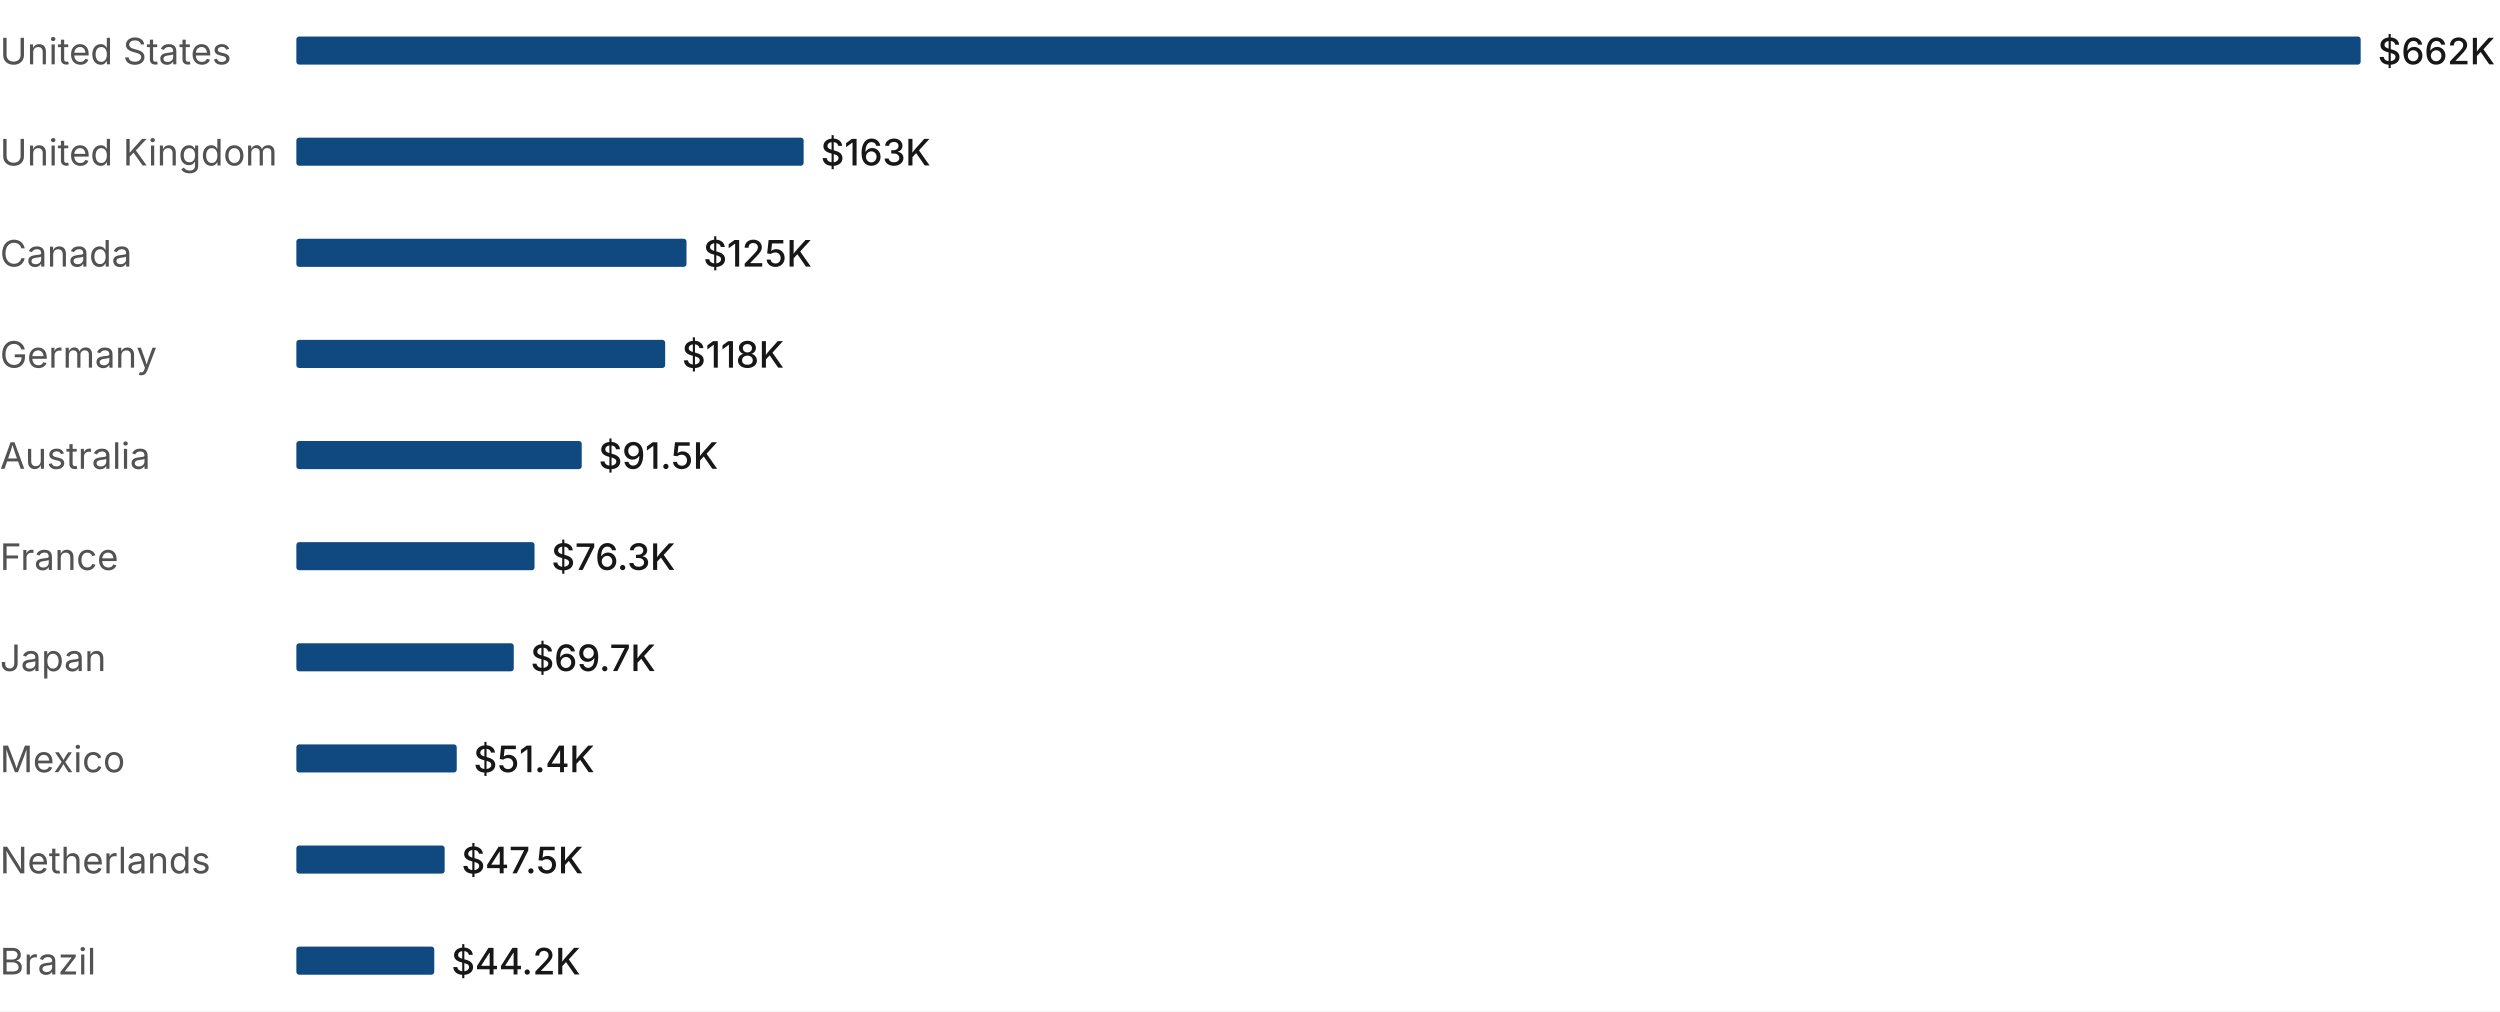
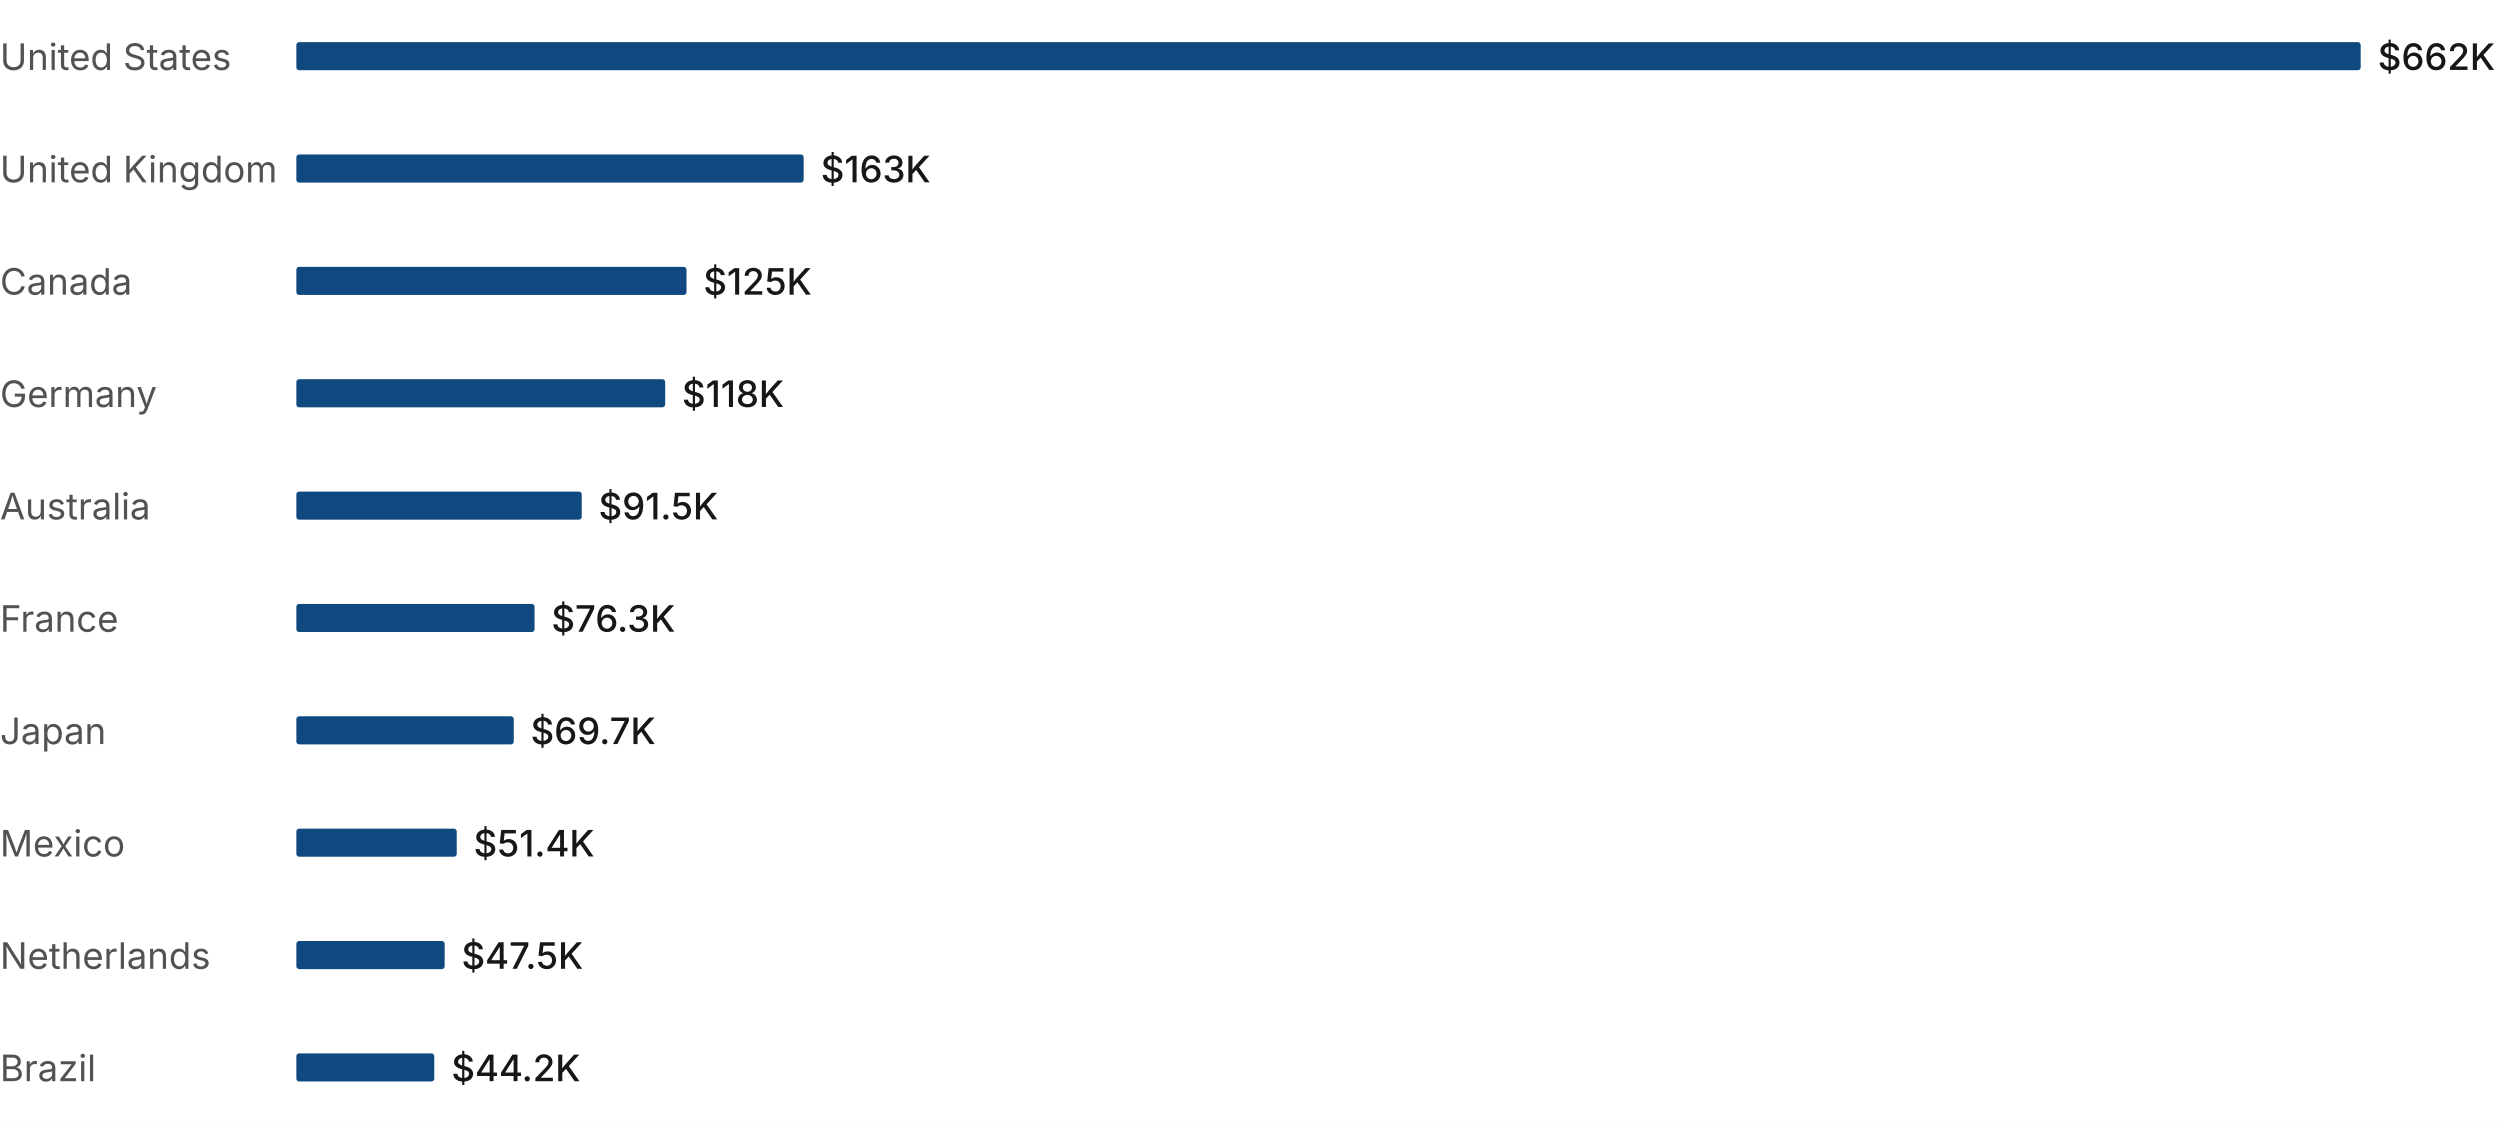
- <svg xmlns="http://www.w3.org/2000/svg" font-family="IBM Plex Sans, system-ui, -apple-system, &quot;Segoe UI&quot;, sans-serif" width="890" height="360" viewBox="0 0 890 360" role="img" aria-label="height: tall" data-hm-kind="bar" data-hm-o="h" data-hm-band="0,360,10" data-hm-plot="0,0,890,360">
-   <rect width="890" height="360" fill="#ffffff" />
-   <text x="0" y="22.9" font-size="13" fill="#525252">United States</text>
-   <rect x="105.5" y="13" width="734.9" height="10" rx="1" fill="#0f497f" />
-   <text x="846.5" y="22.9" font-size="13" font-weight="500" fill="#171717">$662K</text>
-   <text x="0" y="58.9" font-size="13" fill="#525252">United Kingdom</text>
-   <rect x="105.5" y="49" width="180.6" height="10" rx="1" fill="#0f497f" />
-   <text x="292.2" y="58.9" font-size="13" font-weight="500" fill="#171717">$163K</text>
-   <text x="0" y="94.9" font-size="13" fill="#525252">Canada</text>
-   <rect x="105.5" y="85" width="138.9" height="10" rx="1" fill="#0f497f" />
-   <text x="250.4" y="94.9" font-size="13" font-weight="500" fill="#171717">$125K</text>
-   <text x="0" y="130.9" font-size="13" fill="#525252">Germany</text>
-   <rect x="105.5" y="121" width="131.3" height="10" rx="1" fill="#0f497f" />
-   <text x="242.8" y="130.9" font-size="13" font-weight="500" fill="#171717">$118K</text>
-   <text x="0" y="166.9" font-size="13" fill="#525252">Australia</text>
-   <rect x="105.5" y="157" width="101.6" height="10" rx="1" fill="#0f497f" />
-   <text x="213.1" y="166.9" font-size="13" font-weight="500" fill="#171717">$91.5K</text>
-   <text x="0" y="202.9" font-size="13" fill="#525252">France</text>
-   <rect x="105.5" y="193" width="84.8" height="10" rx="1" fill="#0f497f" />
-   <text x="196.3" y="202.9" font-size="13" font-weight="500" fill="#171717">$76.3K</text>
-   <text x="0" y="238.9" font-size="13" fill="#525252">Japan</text>
-   <rect x="105.5" y="229" width="77.4" height="10" rx="1" fill="#0f497f" />
-   <text x="188.9" y="238.9" font-size="13" font-weight="500" fill="#171717">$69.7K</text>
-   <text x="0" y="274.9" font-size="13" fill="#525252">Mexico</text>
-   <rect x="105.5" y="265" width="57.1" height="10" rx="1" fill="#0f497f" />
-   <text x="168.6" y="274.9" font-size="13" font-weight="500" fill="#171717">$51.4K</text>
-   <text x="0" y="310.9" font-size="13" fill="#525252">Netherlands</text>
-   <rect x="105.5" y="301" width="52.8" height="10" rx="1" fill="#0f497f" />
-   <text x="164.3" y="310.9" font-size="13" font-weight="500" fill="#171717">$47.5K</text>
-   <text x="0" y="346.9" font-size="13" fill="#525252">Brazil</text>
-   <rect x="105.5" y="337" width="49.1" height="10" rx="1" fill="#0f497f" />
-   <text x="160.7" y="346.9" font-size="13" font-weight="500" fill="#171717">$44.2K</text>
+ <svg xmlns="http://www.w3.org/2000/svg" font-family="IBM Plex Sans, system-ui, -apple-system, &quot;Segoe UI&quot;, sans-serif" width="890" height="400" viewBox="0 0 890 400" role="img" aria-label="height: tall" data-hm-kind="bar" data-hm-o="h" data-hm-band="0,400,10" data-hm-plot="0,0,890,400">
+   <rect width="890" height="400" fill="#ffffff" />
+   <text x="0" y="24.9" font-size="13" fill="#525252">United States</text>
+   <rect x="105.5" y="15" width="734.9" height="10" rx="1" fill="#0f497f" />
+   <text x="846.5" y="24.9" font-size="13" font-weight="500" fill="#171717">$662K</text>
+   <text x="0" y="64.9" font-size="13" fill="#525252">United Kingdom</text>
+   <rect x="105.5" y="55" width="180.6" height="10" rx="1" fill="#0f497f" />
+   <text x="292.2" y="64.9" font-size="13" font-weight="500" fill="#171717">$163K</text>
+   <text x="0" y="104.9" font-size="13" fill="#525252">Canada</text>
+   <rect x="105.5" y="95" width="138.9" height="10" rx="1" fill="#0f497f" />
+   <text x="250.4" y="104.9" font-size="13" font-weight="500" fill="#171717">$125K</text>
+   <text x="0" y="144.9" font-size="13" fill="#525252">Germany</text>
+   <rect x="105.5" y="135" width="131.3" height="10" rx="1" fill="#0f497f" />
+   <text x="242.8" y="144.9" font-size="13" font-weight="500" fill="#171717">$118K</text>
+   <text x="0" y="184.9" font-size="13" fill="#525252">Australia</text>
+   <rect x="105.5" y="175" width="101.6" height="10" rx="1" fill="#0f497f" />
+   <text x="213.1" y="184.9" font-size="13" font-weight="500" fill="#171717">$91.5K</text>
+   <text x="0" y="224.9" font-size="13" fill="#525252">France</text>
+   <rect x="105.5" y="215" width="84.8" height="10" rx="1" fill="#0f497f" />
+   <text x="196.3" y="224.9" font-size="13" font-weight="500" fill="#171717">$76.3K</text>
+   <text x="0" y="264.9" font-size="13" fill="#525252">Japan</text>
+   <rect x="105.5" y="255" width="77.4" height="10" rx="1" fill="#0f497f" />
+   <text x="188.9" y="264.9" font-size="13" font-weight="500" fill="#171717">$69.7K</text>
+   <text x="0" y="304.9" font-size="13" fill="#525252">Mexico</text>
+   <rect x="105.5" y="295" width="57.1" height="10" rx="1" fill="#0f497f" />
+   <text x="168.6" y="304.9" font-size="13" font-weight="500" fill="#171717">$51.4K</text>
+   <text x="0" y="344.9" font-size="13" fill="#525252">Netherlands</text>
+   <rect x="105.5" y="335" width="52.8" height="10" rx="1" fill="#0f497f" />
+   <text x="164.3" y="344.9" font-size="13" font-weight="500" fill="#171717">$47.5K</text>
+   <text x="0" y="384.9" font-size="13" fill="#525252">Brazil</text>
+   <rect x="105.5" y="375" width="49.1" height="10" rx="1" fill="#0f497f" />
+   <text x="160.7" y="384.9" font-size="13" font-weight="500" fill="#171717">$44.2K</text>
</svg>
